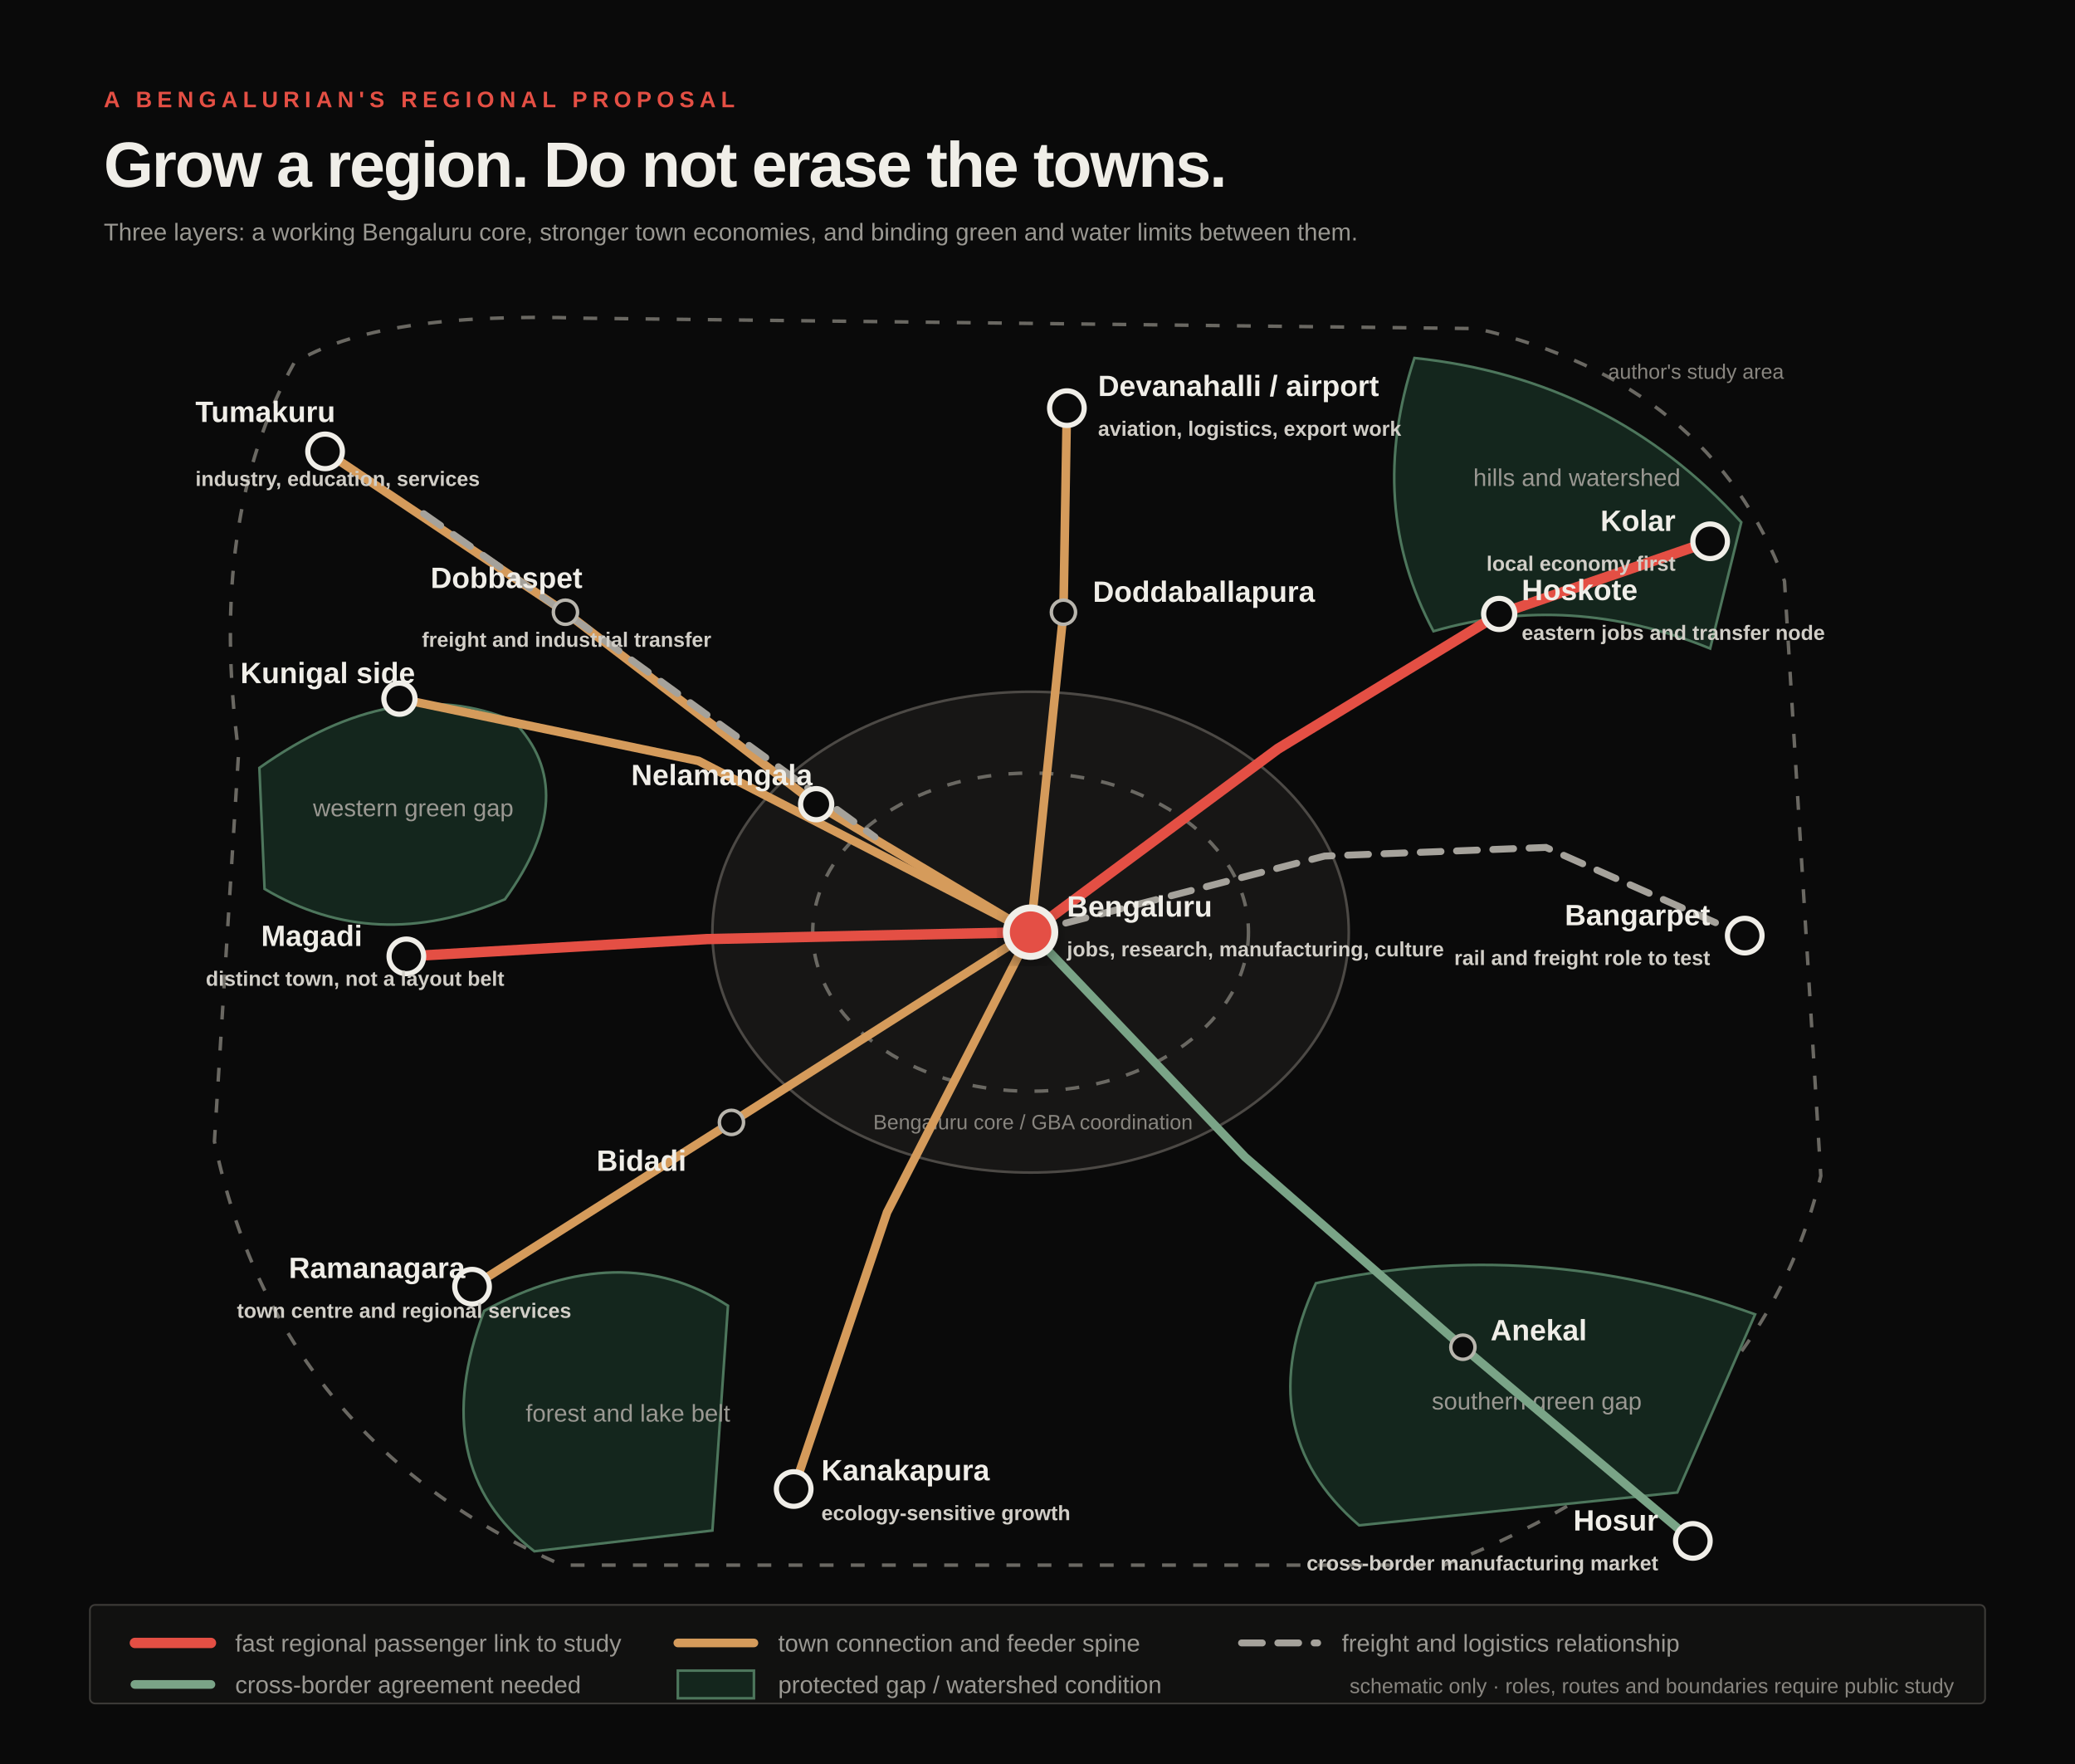
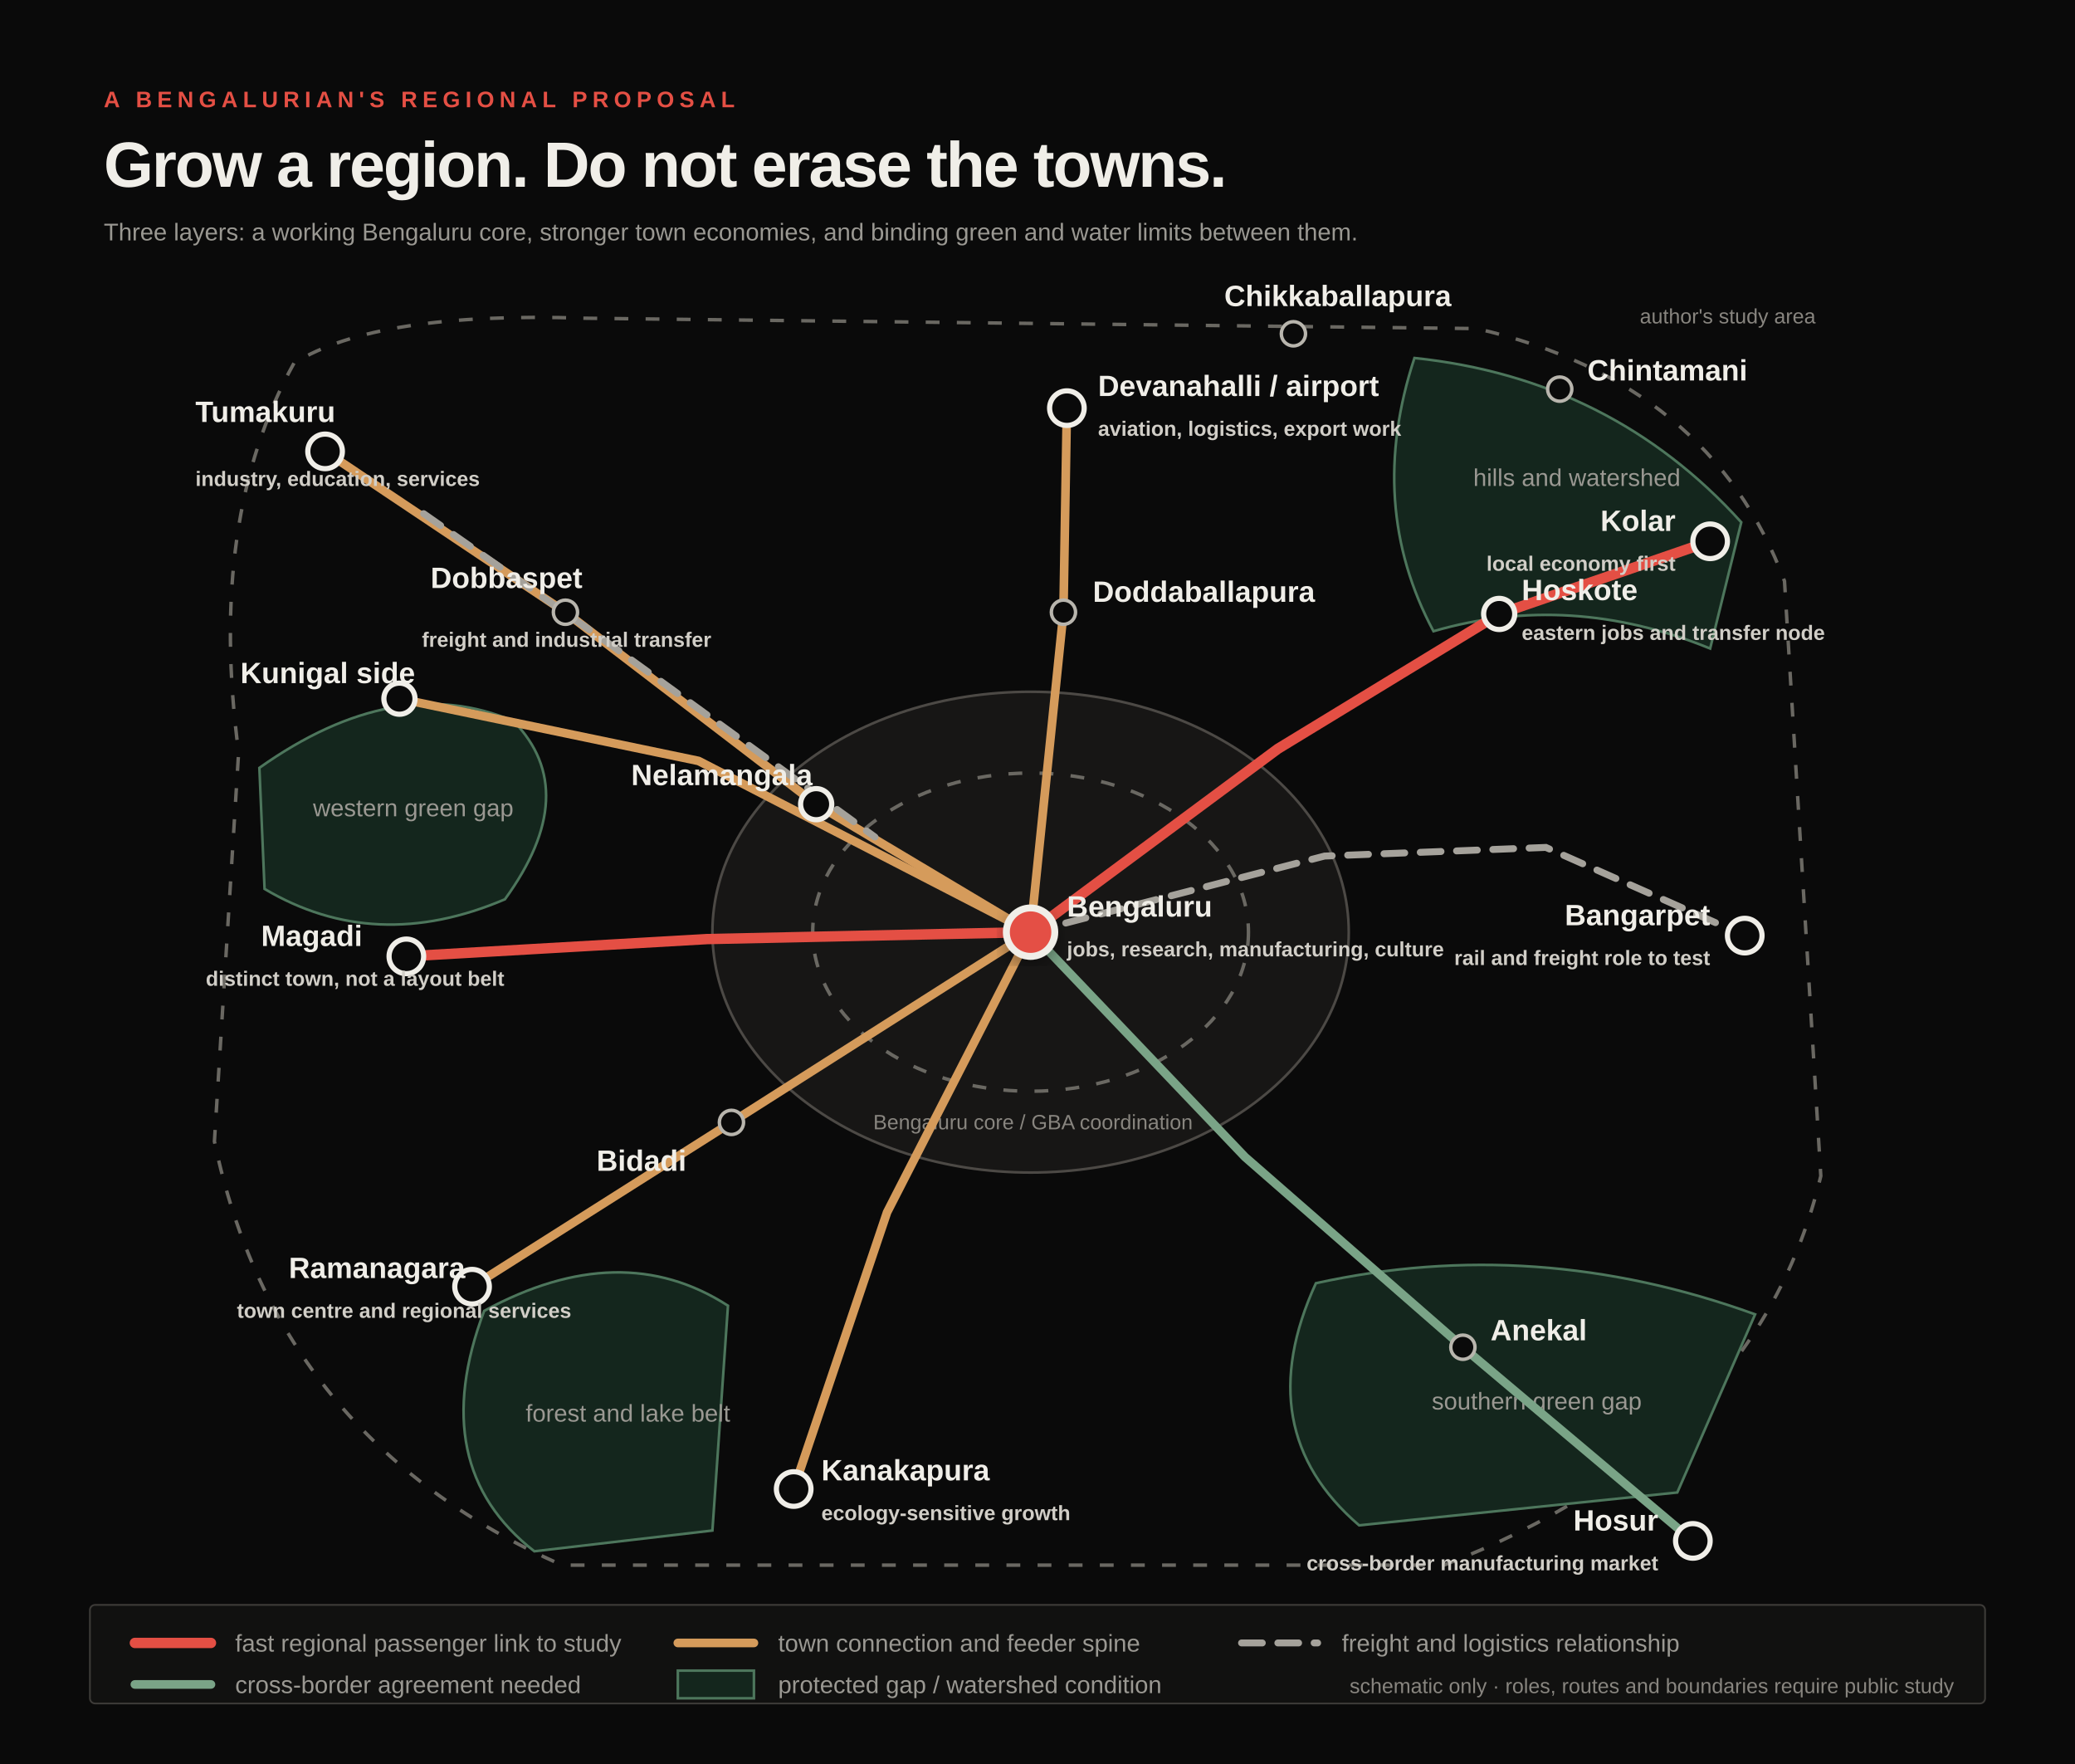
<svg xmlns="http://www.w3.org/2000/svg" width="1200" height="1020" viewBox="0 0 1200 1020" role="img" aria-labelledby="title desc">
  <defs>
    <style>
      .bg{fill:#0a0a0a}.ink{fill:#f0eee8}.muted{fill:#9a9892}.faint{fill:#6e6c67}.line{stroke:#2d2c2a}.boundary{fill:none;stroke:#6a6862;stroke-width:2;stroke-dasharray:8 10}.core{fill:#171615;stroke:#4c4945;stroke-width:1.5}.green{fill:#14261d;stroke:#4d765c;stroke-width:1.5}.water{fill:#161d1a;stroke:#6a7f70;stroke-width:1.2}.rail{fill:none;stroke:#e44f44;stroke-width:6;stroke-linecap:round;stroke-linejoin:round}.regional{fill:none;stroke:#d59b5b;stroke-width:5;stroke-linecap:round;stroke-linejoin:round}.freight{fill:none;stroke:#a5a29b;stroke-width:4;stroke-dasharray:12 9;stroke-linecap:round}.cross{fill:none;stroke:#7aa487;stroke-width:5;stroke-linecap:round}.node{fill:#0a0a0a;stroke:#f0eee8;stroke-width:3}.hub{fill:#e44f44;stroke:#f0eee8;stroke-width:4}.minor{fill:#0a0a0a;stroke:#b8b5ad;stroke-width:2}.label{font:600 17px Arial,sans-serif;fill:#f0eee8}.small{font:14px Arial,sans-serif;fill:#9a9892}.tiny{font:12px Arial,sans-serif;fill:#88857f}.kicker{font:700 13px Arial,sans-serif;letter-spacing:3px;fill:#e44f44}.title{font:700 37px Arial,sans-serif;letter-spacing:-1px;fill:#f0eee8}.role{font:600 12px Arial,sans-serif;fill:#d1cec7}.call{fill:#111110;stroke:#3d3b38;stroke-width:1}.divider{stroke:#33322f;stroke-width:1}
    </style>
    <filter id="shadow" x="-20%" y="-20%" width="140%" height="140%">
      <feDropShadow dx="0" dy="4" stdDeviation="5" flood-opacity=".35" />
    </filter>
  </defs>
  <rect class="bg" width="1200" height="1020" />
  <text class="kicker" x="60" y="62">A BENGALURIAN'S REGIONAL PROPOSAL</text>
  <text class="title" x="60" y="108">Grow a region. Do not erase the towns.</text>
  <text class="small" x="60" y="139">Three layers: a working Bengaluru core, stronger town economies, and binding green and water limits between them.</text>
  <path class="boundary" d="M170 210 Q120 300 138 435 L124 660 Q160 832 325 905 L835 905 Q1016 835 1053 680 L1032 336 Q989 221 854 190 L338 184 Q218 180 170 210Z" />
-   <text class="tiny" x="930" y="219">author's study area</text>
+   <text class="tiny" x="1050" y="187" text-anchor="end">author's study area</text>
  <path class="green" d="M150 444 Q229 388 297 417 Q337 458 292 520 Q217 552 153 514Z" />
  <text class="small" x="181" y="472">western green gap</text>
  <path class="green" d="M818 207 Q932 219 1007 302 L989 375 Q908 342 829 365 Q790 292 818 207Z" />
  <text class="small" x="852" y="281">hills and watershed</text>
  <path class="green" d="M761 742 Q888 714 1015 760 L970 863 L786 882 Q722 827 761 742Z" />
  <text class="small" x="828" y="815">southern green gap</text>
  <path class="green" d="M280 758 Q359 715 421 755 L412 885 L309 897 Q246 848 280 758Z" />
  <text class="small" x="304" y="822">forest and lake belt</text>
  <ellipse class="core" cx="596" cy="539" rx="184" ry="139" />
  <ellipse class="boundary" cx="596" cy="539" rx="126" ry="92" />
  <text class="tiny" x="505" y="653">Bengaluru core / GBA coordination</text>
  <path class="regional" d="M188 261 L327 354 L472 465 L596 539" />
  <path class="freight" d="M245 297 L352 372 L506 484" />
  <path class="regional" d="M596 539 L615 354 L617 236" />
  <path class="rail" d="M596 539 L739 433 L867 355 L989 313" />
  <path class="freight" d="M596 539 L766 495 L894 490 L1009 541" />
  <path class="cross" d="M596 539 L720 669 L846 779 L979 891" />
  <path class="regional" d="M596 539 L513 701 L459 861" />
  <path class="regional" d="M596 539 L423 649 L273 744" />
  <path class="rail" d="M596 539 L409 543 L235 553" />
  <path class="regional" d="M596 539 L404 440 L231 404" />
  <circle class="hub" cx="596" cy="539" r="14" filter="url(#shadow)" />
  <circle class="node" cx="188" cy="261" r="10" />
  <text class="label" x="113" y="244">Tumakuru</text>
  <text class="role" x="113" y="281">industry, education, services</text>
  <circle class="minor" cx="327" cy="354" r="7" />
  <text class="label" x="249" y="340">Dobbaspet</text>
  <text class="role" x="244" y="374">freight and industrial transfer</text>
  <circle class="node" cx="472" cy="465" r="9" />
  <text class="label" x="365" y="454">Nelamangala</text>
  <circle class="node" cx="617" cy="236" r="10" />
  <text class="label" x="635" y="229">Devanahalli / airport</text>
  <text class="role" x="635" y="252">aviation, logistics, export work</text>
  <circle class="minor" cx="615" cy="354" r="7" />
  <text class="label" x="632" y="348">Doddaballapura</text>
+   <circle class="minor" cx="748" cy="193" r="7" />
+   <text class="label" x="708" y="177">Chikkaballapura</text>
+   <circle class="minor" cx="902" cy="225" r="7" />
+   <text class="label" x="918" y="220">Chintamani</text>
  <circle class="node" cx="867" cy="355" r="9" />
  <text class="label" x="880" y="347">Hoskote</text>
  <text class="role" x="880" y="370">eastern jobs and transfer node</text>
  <circle class="node" cx="989" cy="313" r="10" />
  <text class="label" x="969" y="307" text-anchor="end">Kolar</text>
  <text class="role" x="969" y="330" text-anchor="end">local economy first</text>
  <circle class="node" cx="1009" cy="541" r="10" />
  <text class="label" x="989" y="535" text-anchor="end">Bangarpet</text>
  <text class="role" x="989" y="558" text-anchor="end">rail and freight role to test</text>
  <circle class="node" cx="979" cy="891" r="10" />
  <text class="label" x="959" y="885" text-anchor="end">Hosur</text>
  <text class="role" x="959" y="908" text-anchor="end">cross-border manufacturing market</text>
  <circle class="minor" cx="846" cy="779" r="7" />
  <text class="label" x="862" y="775">Anekal</text>
  <circle class="node" cx="459" cy="861" r="10" />
  <text class="label" x="475" y="856">Kanakapura</text>
  <text class="role" x="475" y="879">ecology-sensitive growth</text>
  <circle class="node" cx="273" cy="744" r="10" />
  <text class="label" x="167" y="739">Ramanagara</text>
  <text class="role" x="137" y="762">town centre and regional services</text>
  <circle class="minor" cx="423" cy="649" r="7" />
  <text class="label" x="345" y="677">Bidadi</text>
  <circle class="node" cx="235" cy="553" r="10" />
  <text class="label" x="151" y="547">Magadi</text>
  <text class="role" x="119" y="570">distinct town, not a layout belt</text>
  <circle class="node" cx="231" cy="404" r="9" />
  <text class="label" x="139" y="395">Kunigal side</text>
  <text class="label" x="617" y="530">Bengaluru</text>
  <text class="role" x="617" y="553">jobs, research, manufacturing, culture</text>
  <rect class="call" x="52" y="928" width="1096" height="57" rx="3" />
  <line class="rail" x1="78" y1="950" x2="122" y2="950" />
  <text class="small" x="136" y="955">fast regional passenger link to study</text>
  <line class="regional" x1="392" y1="950" x2="436" y2="950" />
  <text class="small" x="450" y="955">town connection and feeder spine</text>
  <line class="freight" x1="718" y1="950" x2="762" y2="950" />
  <text class="small" x="776" y="955">freight and logistics relationship</text>
  <line class="cross" x1="78" y1="974" x2="122" y2="974" />
  <text class="small" x="136" y="979">cross-border agreement needed</text>
  <rect class="green" x="392" y="966" width="44" height="16" />
  <text class="small" x="450" y="979">protected gap / watershed condition</text>
  <text class="tiny" x="1130" y="979" text-anchor="end">schematic only · roles, routes and boundaries require public study</text>
</svg>
